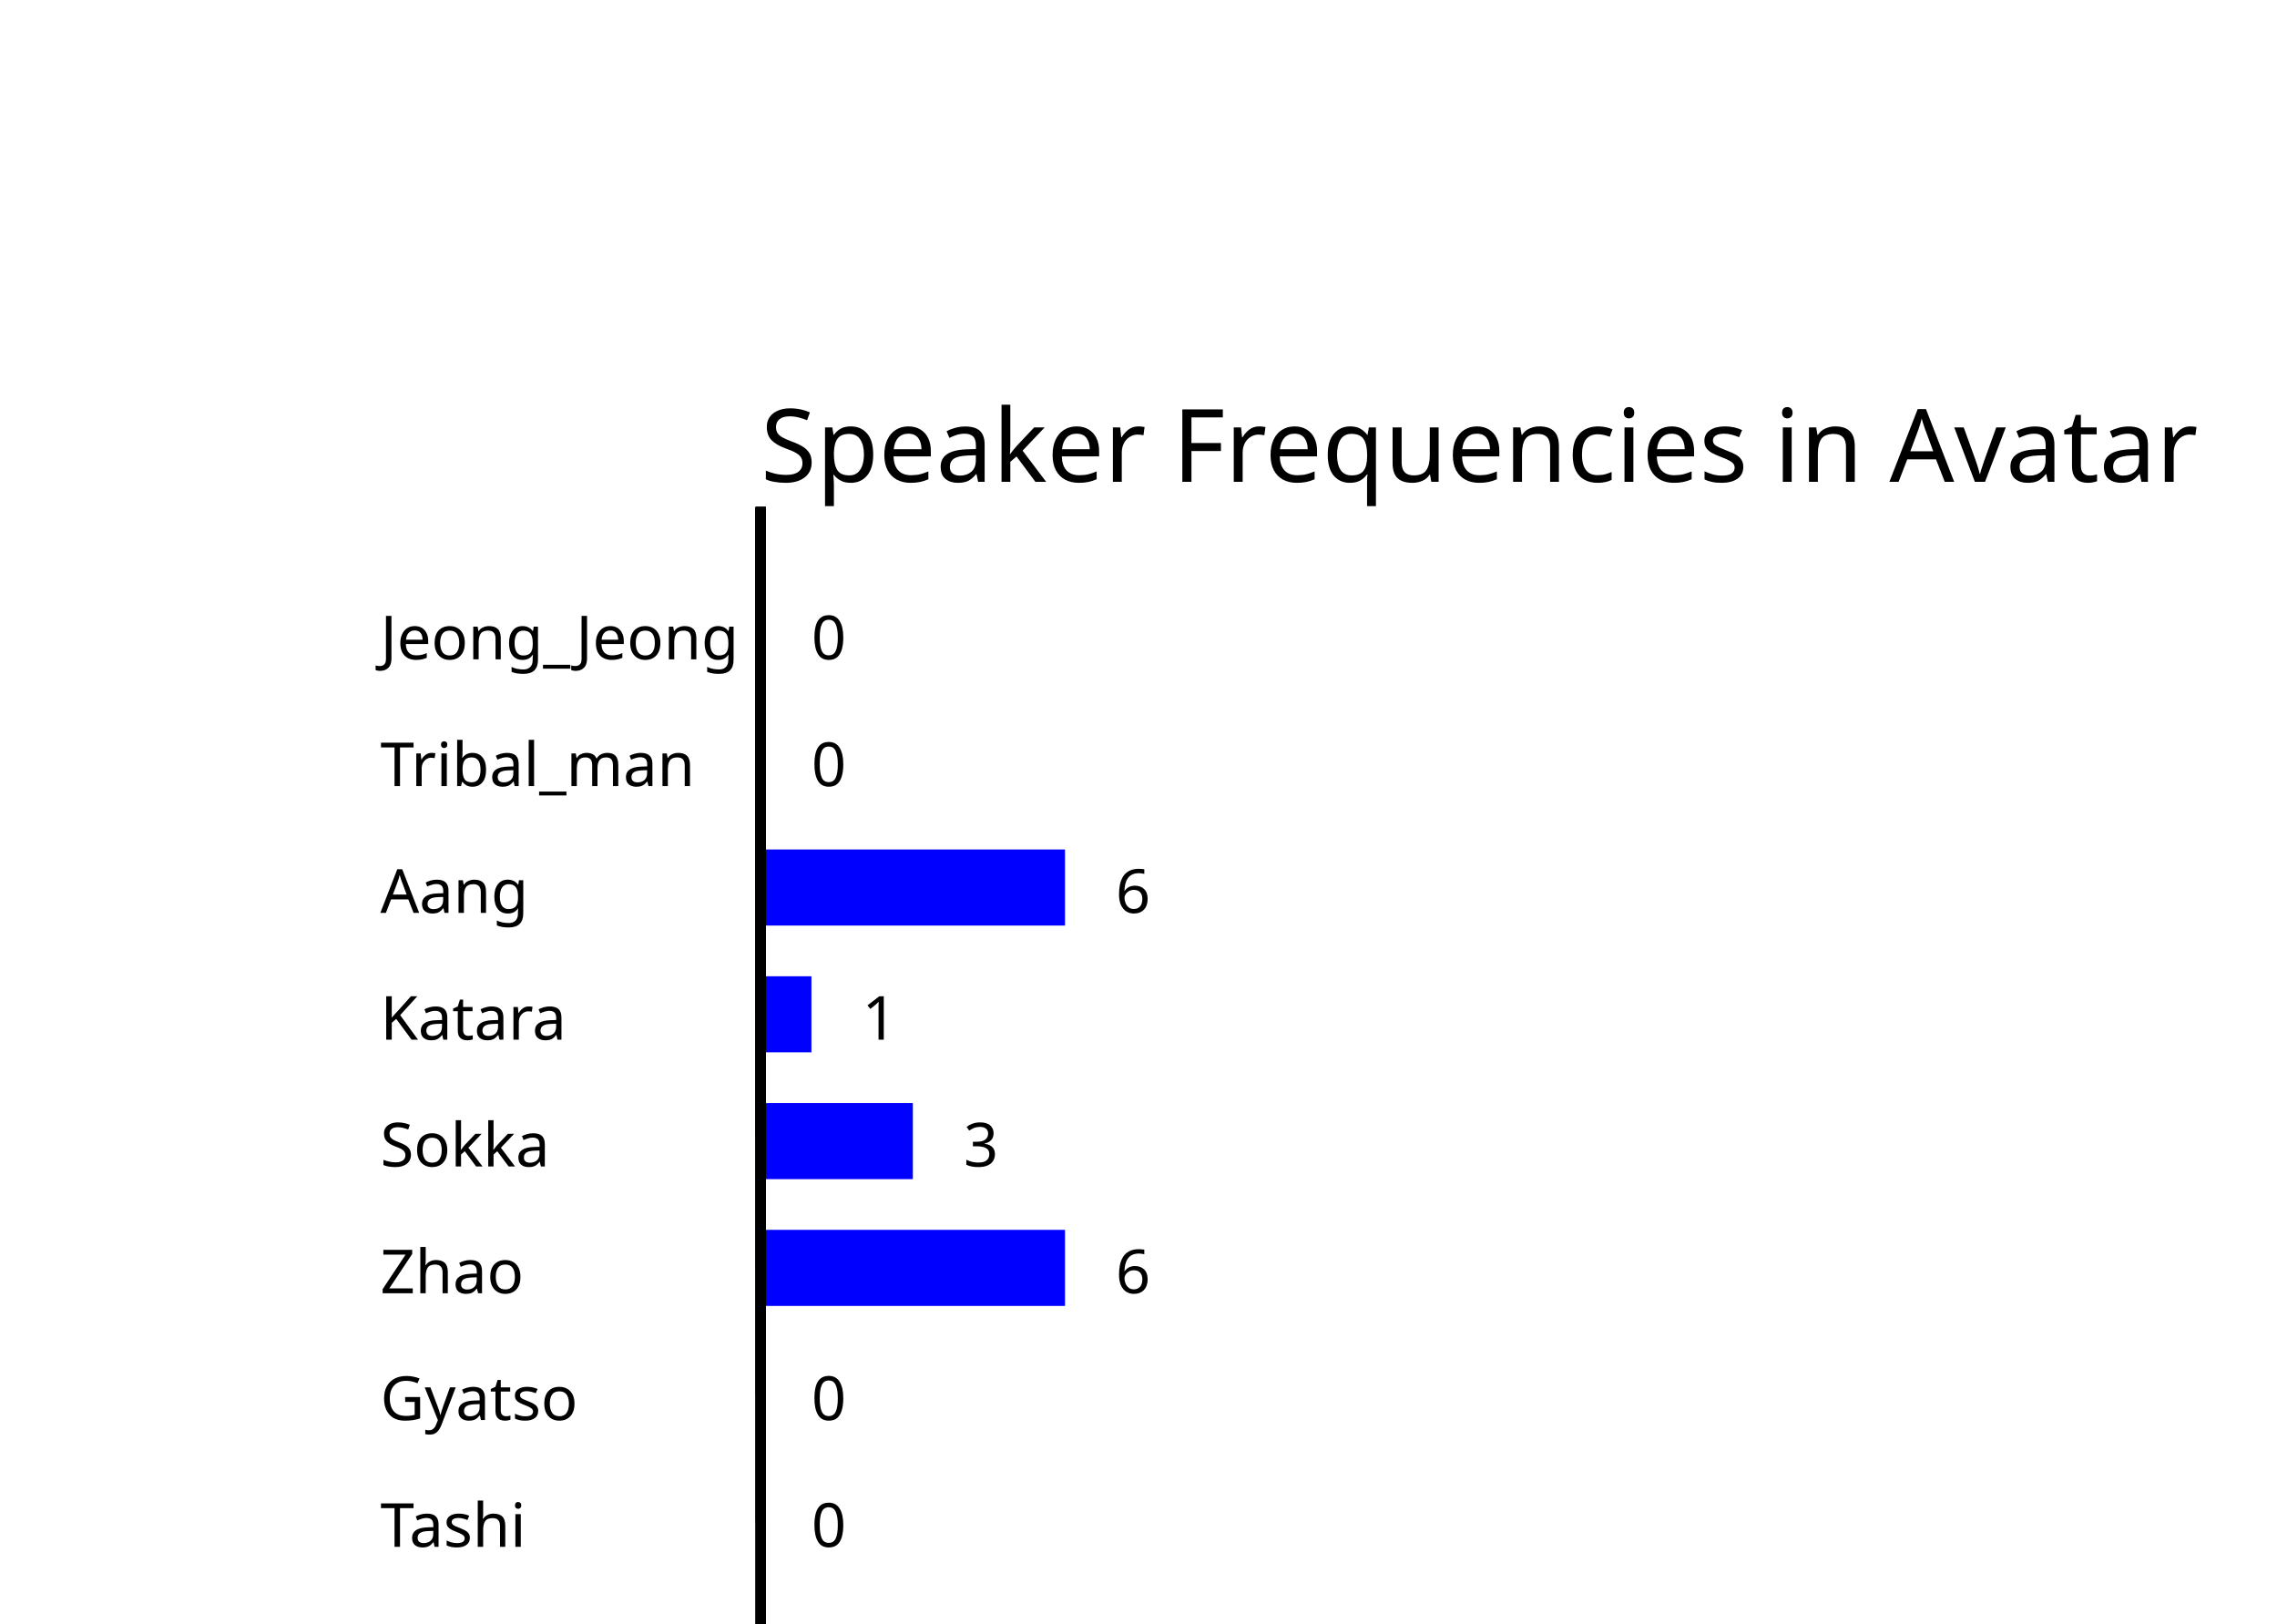
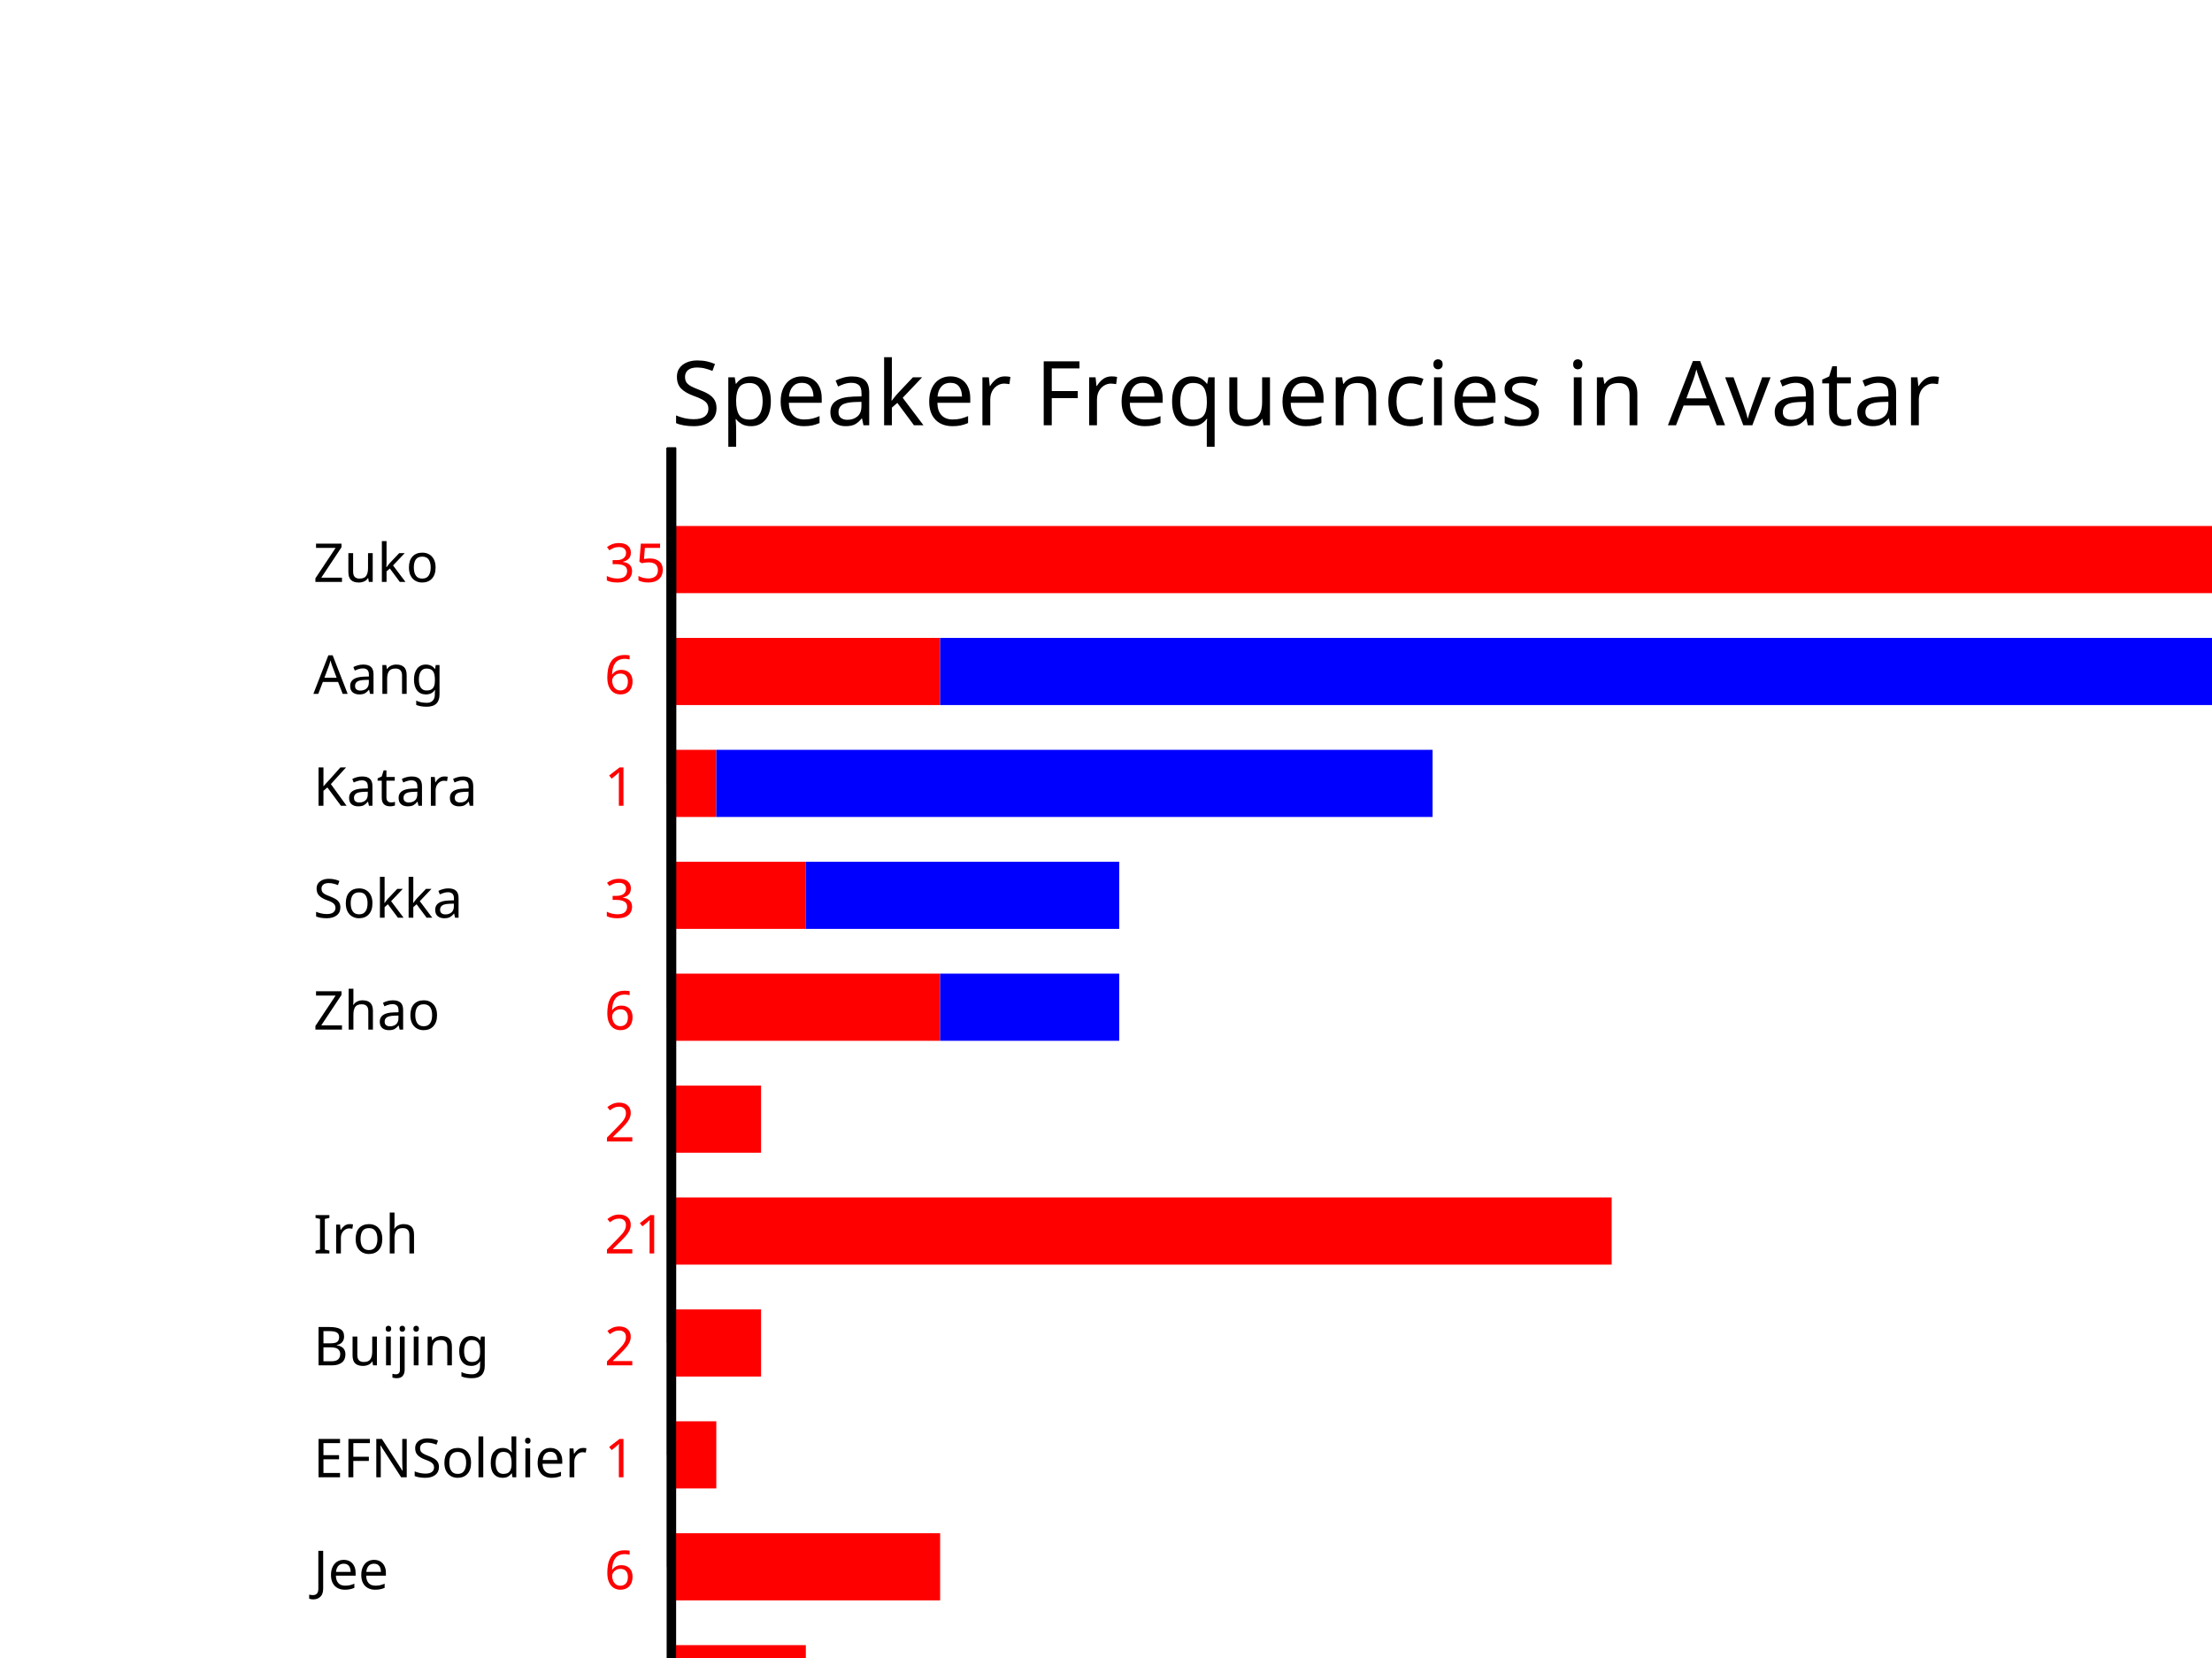
<svg xmlns="http://www.w3.org/2000/svg" width="100%" height="100%">
  <g transform="translate(150,100)">
    <g>
      <text x="0" y="-5" font-family="sans-serif" font-size="20px" fill="black">Speaker Frequencies in Avatar</text>
    </g>
    <g>
      <g>
-         <text x="-75" y="30" font-family="sans-serif" font-size="12px" fill="black">Jeong_Jeong</text>
-         <line x1="0" y1="25" x2="0" y2="25" stroke="blue" stroke-width="15" />
-         <text x="10" y="30" font-family="sans-serif" font-size="12px" fill="black">0</text>
+         <text x="-80" y="30" font-family="sans-serif" font-size="12px" fill="black">Zuko</text>
+         <line x1="0" y1="25" x2="350" y2="25" stroke="red" stroke-width="15" />
+         <text x="-15" y="30" font-family="sans-serif" font-size="12px" fill="red">35</text>
+         <line x1="0" y1="0" x2="0" y2="50" stroke="black" stroke-width="2" />
+         <line x1="350" y1="25" x2="380" y2="25" stroke="blue" stroke-width="15" />
+         <text x="400" y="30" font-family="sans-serif" font-size="12px" fill="blue">3</text>
        <line x1="0" y1="0" x2="0" y2="50" stroke="black" stroke-width="2" />
      </g>
      <g>
-         <text x="-75" y="55" font-family="sans-serif" font-size="12px" fill="black">Tribal_man</text>
-         <line x1="0" y1="50" x2="0" y2="50" stroke="blue" stroke-width="15" />
-         <text x="10" y="55" font-family="sans-serif" font-size="12px" fill="black">0</text>
+         <text x="-80" y="55" font-family="sans-serif" font-size="12px" fill="black">Aang</text>
+         <line x1="0" y1="50" x2="60" y2="50" stroke="red" stroke-width="15" />
+         <text x="-15" y="55" font-family="sans-serif" font-size="12px" fill="red">6</text>
+         <line x1="0" y1="0" x2="0" y2="75" stroke="black" stroke-width="2" />
+         <line x1="60" y1="50" x2="390" y2="50" stroke="blue" stroke-width="15" />
+         <text x="400" y="55" font-family="sans-serif" font-size="12px" fill="blue">33</text>
        <line x1="0" y1="0" x2="0" y2="75" stroke="black" stroke-width="2" />
      </g>
      <g>
-         <text x="-75" y="80" font-family="sans-serif" font-size="12px" fill="black">Aang</text>
-         <line x1="0" y1="75" x2="60" y2="75" stroke="blue" stroke-width="15" />
-         <text x="70" y="80" font-family="sans-serif" font-size="12px" fill="black">6</text>
+         <text x="-80" y="80" font-family="sans-serif" font-size="12px" fill="black">Katara</text>
+         <line x1="0" y1="75" x2="10" y2="75" stroke="red" stroke-width="15" />
+         <text x="-15" y="80" font-family="sans-serif" font-size="12px" fill="red">1</text>
+         <line x1="0" y1="0" x2="0" y2="100" stroke="black" stroke-width="2" />
+         <line x1="10" y1="75" x2="170" y2="75" stroke="blue" stroke-width="15" />
+         <text x="400" y="80" font-family="sans-serif" font-size="12px" fill="blue">16</text>
        <line x1="0" y1="0" x2="0" y2="100" stroke="black" stroke-width="2" />
      </g>
      <g>
-         <text x="-75" y="105" font-family="sans-serif" font-size="12px" fill="black">Katara</text>
-         <line x1="0" y1="100" x2="10" y2="100" stroke="blue" stroke-width="15" />
-         <text x="20" y="105" font-family="sans-serif" font-size="12px" fill="black">1</text>
+         <text x="-80" y="105" font-family="sans-serif" font-size="12px" fill="black">Sokka</text>
+         <line x1="0" y1="100" x2="30" y2="100" stroke="red" stroke-width="15" />
+         <text x="-15" y="105" font-family="sans-serif" font-size="12px" fill="red">3</text>
+         <line x1="0" y1="0" x2="0" y2="125" stroke="black" stroke-width="2" />
+         <line x1="30" y1="100" x2="100" y2="100" stroke="blue" stroke-width="15" />
+         <text x="400" y="105" font-family="sans-serif" font-size="12px" fill="blue">7</text>
        <line x1="0" y1="0" x2="0" y2="125" stroke="black" stroke-width="2" />
      </g>
      <g>
-         <text x="-75" y="130" font-family="sans-serif" font-size="12px" fill="black">Sokka</text>
-         <line x1="0" y1="125" x2="30" y2="125" stroke="blue" stroke-width="15" />
-         <text x="40" y="130" font-family="sans-serif" font-size="12px" fill="black">3</text>
+         <text x="-80" y="130" font-family="sans-serif" font-size="12px" fill="black">Zhao</text>
+         <line x1="0" y1="125" x2="60" y2="125" stroke="red" stroke-width="15" />
+         <text x="-15" y="130" font-family="sans-serif" font-size="12px" fill="red">6</text>
+         <line x1="0" y1="0" x2="0" y2="150" stroke="black" stroke-width="2" />
+         <line x1="60" y1="125" x2="100" y2="125" stroke="blue" stroke-width="15" />
+         <text x="400" y="130" font-family="sans-serif" font-size="12px" fill="blue">4</text>
        <line x1="0" y1="0" x2="0" y2="150" stroke="black" stroke-width="2" />
      </g>
      <g>
-         <text x="-75" y="155" font-family="sans-serif" font-size="12px" fill="black">Zhao</text>
-         <line x1="0" y1="150" x2="60" y2="150" stroke="blue" stroke-width="15" />
-         <text x="70" y="155" font-family="sans-serif" font-size="12px" fill="black">6</text>
+         <text x="-80" y="155" font-family="sans-serif" font-size="12px" fill="black" />
+         <line x1="0" y1="150" x2="20" y2="150" stroke="red" stroke-width="15" />
+         <text x="-15" y="155" font-family="sans-serif" font-size="12px" fill="red">2</text>
+         <line x1="0" y1="0" x2="0" y2="175" stroke="black" stroke-width="2" />
+         <line x1="20" y1="150" x2="20" y2="150" stroke="blue" stroke-width="15" />
+         <text x="400" y="155" font-family="sans-serif" font-size="12px" fill="blue">0</text>
        <line x1="0" y1="0" x2="0" y2="175" stroke="black" stroke-width="2" />
      </g>
      <g>
-         <text x="-75" y="180" font-family="sans-serif" font-size="12px" fill="black">Gyatso</text>
-         <line x1="0" y1="175" x2="0" y2="175" stroke="blue" stroke-width="15" />
-         <text x="10" y="180" font-family="sans-serif" font-size="12px" fill="black">0</text>
+         <text x="-80" y="180" font-family="sans-serif" font-size="12px" fill="black">Iroh</text>
+         <line x1="0" y1="175" x2="210" y2="175" stroke="red" stroke-width="15" />
+         <text x="-15" y="180" font-family="sans-serif" font-size="12px" fill="red">21</text>
+         <line x1="0" y1="0" x2="0" y2="200" stroke="black" stroke-width="2" />
+         <line x1="210" y1="175" x2="210" y2="175" stroke="blue" stroke-width="15" />
+         <text x="400" y="180" font-family="sans-serif" font-size="12px" fill="blue">0</text>
        <line x1="0" y1="0" x2="0" y2="200" stroke="black" stroke-width="2" />
      </g>
      <g>
-         <text x="-75" y="205" font-family="sans-serif" font-size="12px" fill="black">Tashi</text>
-         <line x1="0" y1="200" x2="0" y2="200" stroke="blue" stroke-width="15" />
-         <text x="10" y="205" font-family="sans-serif" font-size="12px" fill="black">0</text>
+         <text x="-80" y="205" font-family="sans-serif" font-size="12px" fill="black">Buijing</text>
+         <line x1="0" y1="200" x2="20" y2="200" stroke="red" stroke-width="15" />
+         <text x="-15" y="205" font-family="sans-serif" font-size="12px" fill="red">2</text>
+         <line x1="0" y1="0" x2="0" y2="225" stroke="black" stroke-width="2" />
+         <line x1="20" y1="200" x2="20" y2="200" stroke="blue" stroke-width="15" />
+         <text x="400" y="205" font-family="sans-serif" font-size="12px" fill="blue">0</text>
        <line x1="0" y1="0" x2="0" y2="225" stroke="black" stroke-width="2" />
      </g>
      <g>
-         <text x="-75" y="230" font-family="sans-serif" font-size="12px" fill="black">Pasang</text>
-         <line x1="0" y1="225" x2="0" y2="225" stroke="blue" stroke-width="15" />
-         <text x="10" y="230" font-family="sans-serif" font-size="12px" fill="black">0</text>
+         <text x="-80" y="230" font-family="sans-serif" font-size="12px" fill="black">EFNSoldier</text>
+         <line x1="0" y1="225" x2="10" y2="225" stroke="red" stroke-width="15" />
+         <text x="-15" y="230" font-family="sans-serif" font-size="12px" fill="red">1</text>
+         <line x1="0" y1="0" x2="0" y2="250" stroke="black" stroke-width="2" />
+         <line x1="10" y1="225" x2="10" y2="225" stroke="blue" stroke-width="15" />
+         <text x="400" y="230" font-family="sans-serif" font-size="12px" fill="blue">0</text>
        <line x1="0" y1="0" x2="0" y2="250" stroke="black" stroke-width="2" />
      </g>
      <g>
-         <text x="-75" y="255" font-family="sans-serif" font-size="12px" fill="black">Roku</text>
-         <line x1="0" y1="250" x2="0" y2="250" stroke="blue" stroke-width="15" />
-         <text x="10" y="255" font-family="sans-serif" font-size="12px" fill="black">0</text>
+         <text x="-80" y="255" font-family="sans-serif" font-size="12px" fill="black">Jee</text>
+         <line x1="0" y1="250" x2="60" y2="250" stroke="red" stroke-width="15" />
+         <text x="-15" y="255" font-family="sans-serif" font-size="12px" fill="red">6</text>
+         <line x1="0" y1="0" x2="0" y2="275" stroke="black" stroke-width="2" />
+         <line x1="60" y1="250" x2="60" y2="250" stroke="blue" stroke-width="15" />
+         <text x="400" y="255" font-family="sans-serif" font-size="12px" fill="blue">0</text>
        <line x1="0" y1="0" x2="0" y2="275" stroke="black" stroke-width="2" />
      </g>
      <g>
-         <text x="-75" y="280" font-family="sans-serif" font-size="12px" fill="black">Zuko</text>
-         <line x1="0" y1="275" x2="350" y2="275" stroke="blue" stroke-width="15" />
-         <text x="360" y="280" font-family="sans-serif" font-size="12px" fill="black">35</text>
+         <text x="-80" y="280" font-family="sans-serif" font-size="12px" fill="black">Ozai</text>
+         <line x1="0" y1="275" x2="30" y2="275" stroke="red" stroke-width="15" />
+         <text x="-15" y="280" font-family="sans-serif" font-size="12px" fill="red">3</text>
        <line x1="0" y1="0" x2="0" y2="300" stroke="black" stroke-width="2" />
+         <line x1="30" y1="275" x2="30" y2="275" stroke="blue" stroke-width="15" />
+         <text x="400" y="280" font-family="sans-serif" font-size="12px" fill="blue">0</text>
+         <line x1="0" y1="0" x2="0" y2="300" stroke="black" stroke-width="2" />
+       </g>
+       <g>
+         <text x="-80" y="305" font-family="sans-serif" font-size="12px" fill="black">FNSoldier</text>
+         <line x1="0" y1="300" x2="20" y2="300" stroke="red" stroke-width="15" />
+         <text x="-15" y="305" font-family="sans-serif" font-size="12px" fill="red">2</text>
+         <line x1="0" y1="0" x2="0" y2="325" stroke="black" stroke-width="2" />
+         <line x1="20" y1="300" x2="20" y2="300" stroke="blue" stroke-width="15" />
+         <text x="400" y="305" font-family="sans-serif" font-size="12px" fill="blue">0</text>
+         <line x1="0" y1="0" x2="0" y2="325" stroke="black" stroke-width="2" />
+       </g>
+       <g>
+         <text x="-80" y="330" font-family="sans-serif" font-size="12px" fill="black">EKCaptain</text>
+         <line x1="0" y1="325" x2="20" y2="325" stroke="red" stroke-width="15" />
+         <text x="-15" y="330" font-family="sans-serif" font-size="12px" fill="red">2</text>
+         <line x1="0" y1="0" x2="0" y2="350" stroke="black" stroke-width="2" />
+         <line x1="20" y1="325" x2="20" y2="325" stroke="blue" stroke-width="15" />
+         <text x="400" y="330" font-family="sans-serif" font-size="12px" fill="blue">0</text>
+         <line x1="0" y1="0" x2="0" y2="350" stroke="black" stroke-width="2" />
      </g>
    </g>
  </g>
</svg>
